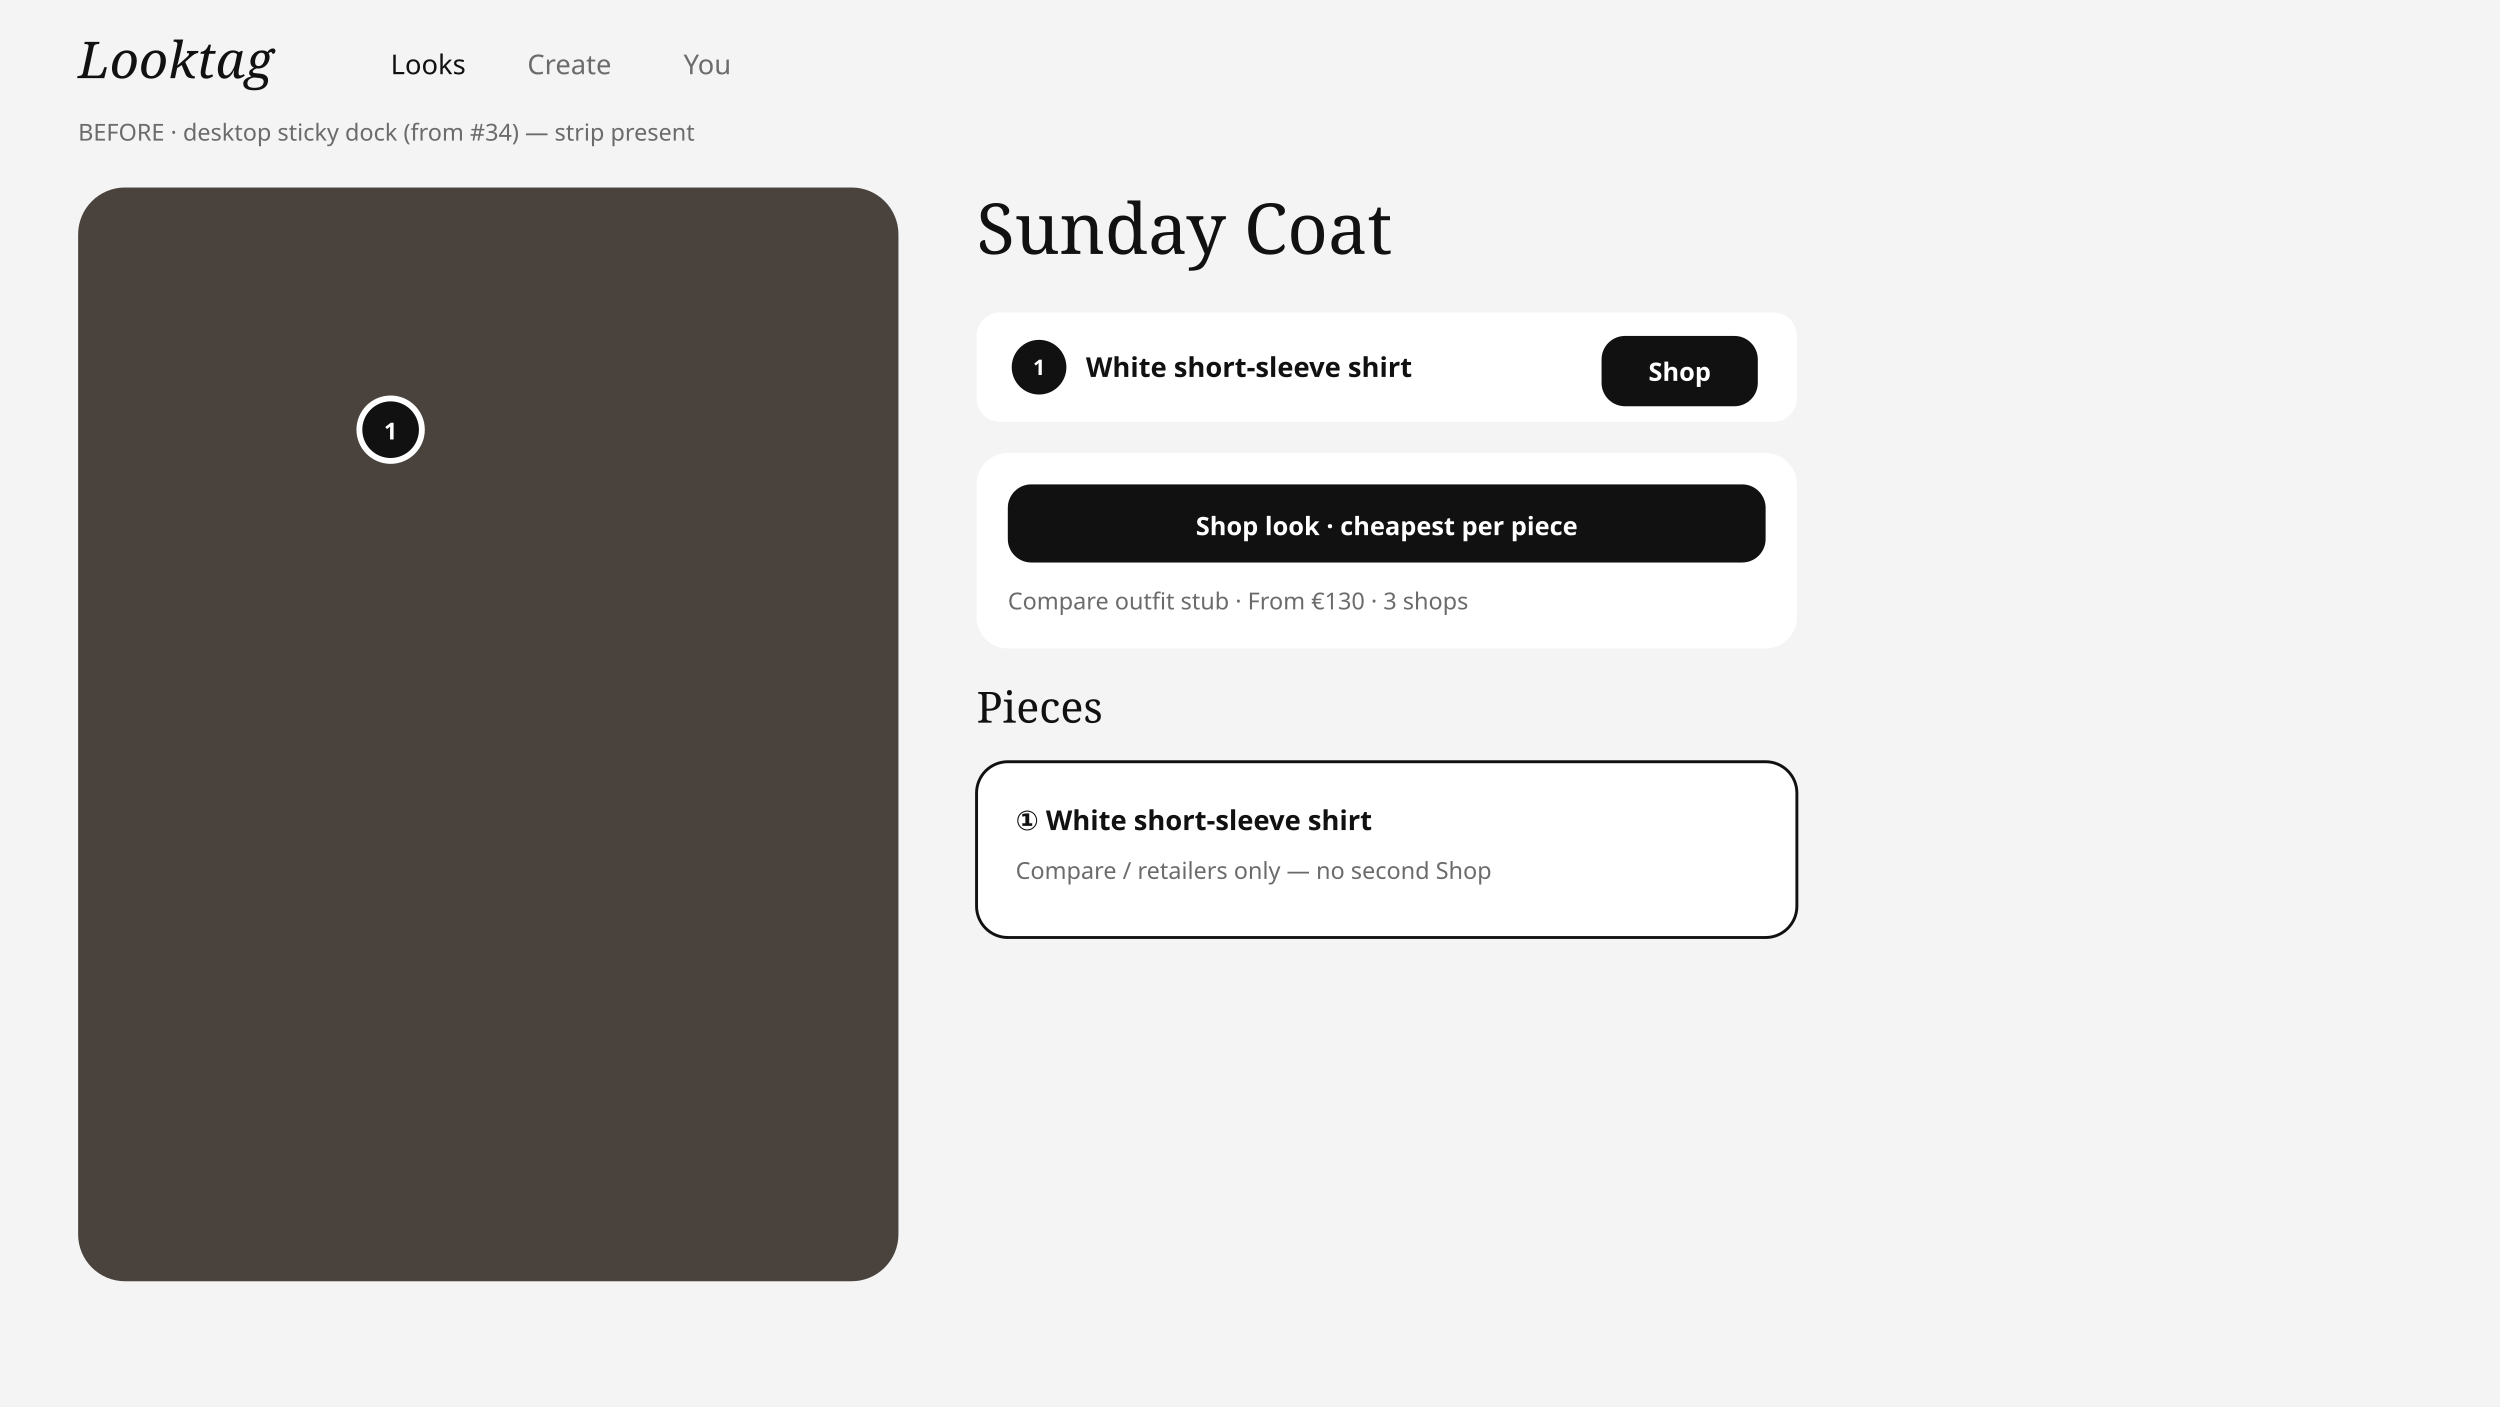
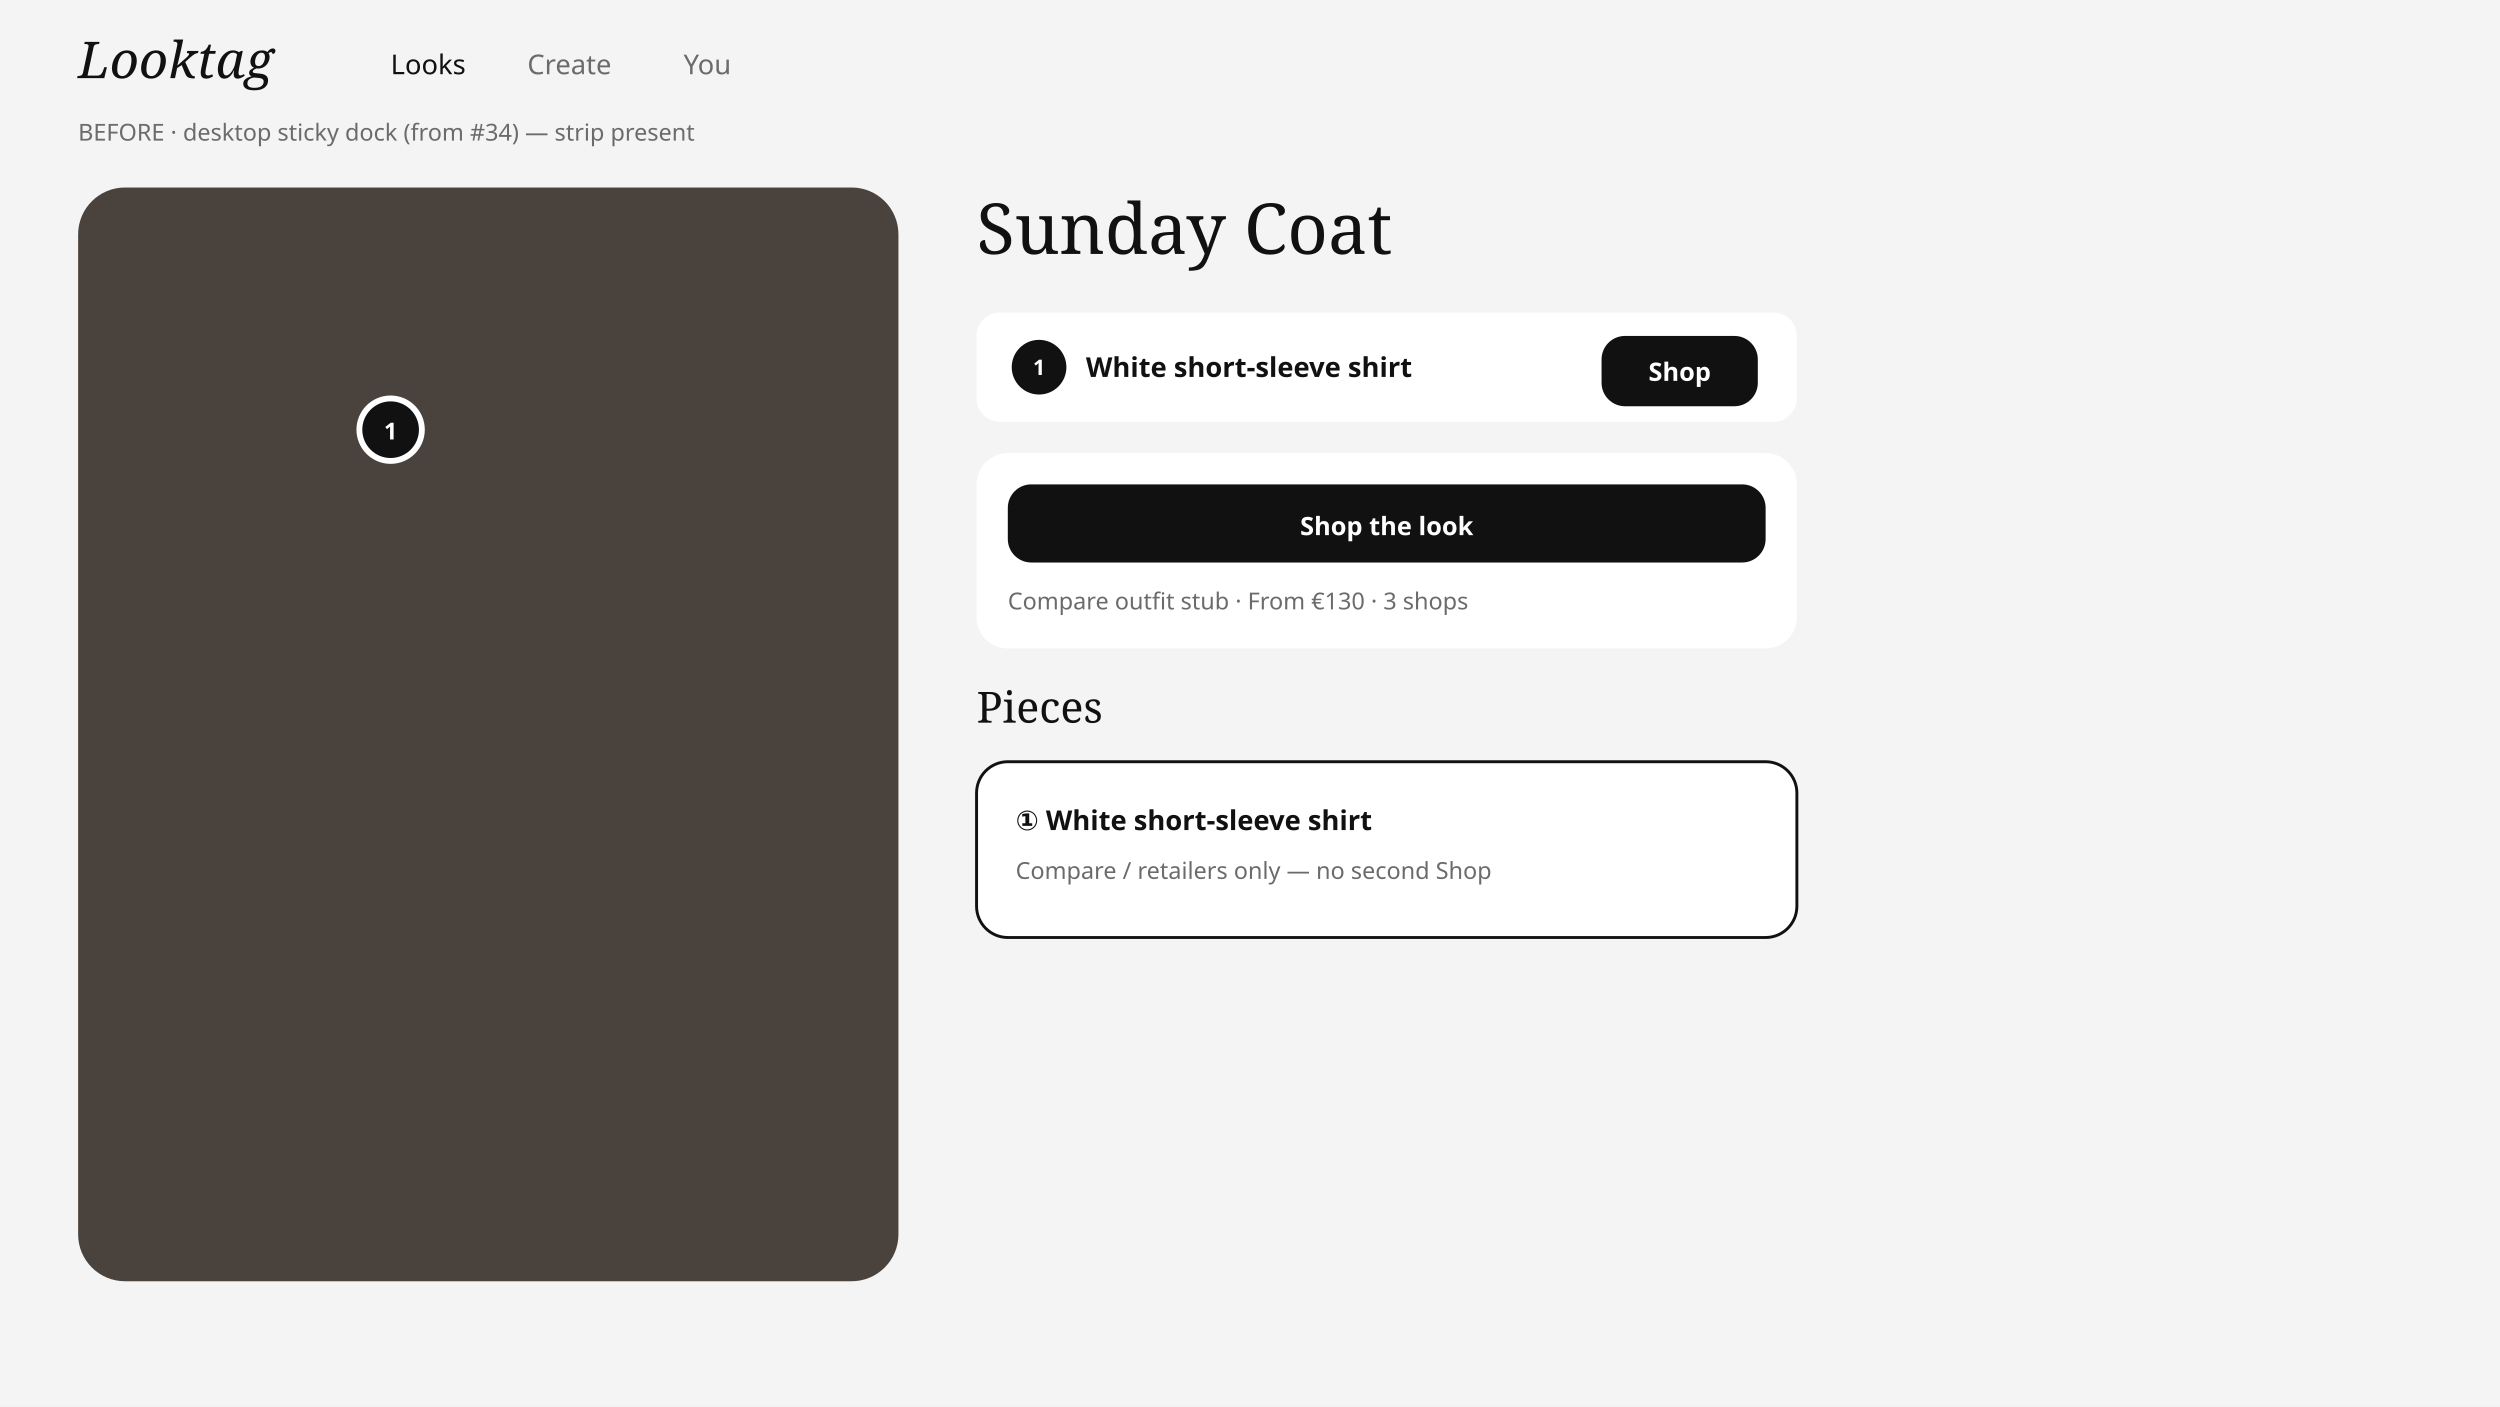
<svg xmlns="http://www.w3.org/2000/svg" width="1280" height="720" viewBox="0 0 1280 720">
  <rect width="1280" height="720" fill="#F4F4F4" />
  <text x="40" y="40" font-family="Georgia,serif" font-size="26" font-style="italic" fill="#111">Looktag</text>
  <text x="200" y="38" font-family="system-ui" font-size="14" fill="#111">Looks</text>
  <text x="270" y="38" font-family="system-ui" font-size="14" fill="#6B6B6B">Create</text>
  <text x="350" y="38" font-family="system-ui" font-size="14" fill="#6B6B6B">You</text>
  <text x="40" y="72" font-family="system-ui" font-size="12" fill="#6B6B6B">BEFORE · desktop sticky dock (from #34) — strip present</text>
  <rect x="40" y="96" width="420" height="560" rx="24" fill="#4a423c" />
  <circle cx="200" cy="220" r="16" fill="#111" stroke="#fff" stroke-width="3" />
  <text x="200" y="225" text-anchor="middle" font-family="system-ui" font-size="12" font-weight="700" fill="#fff">1</text>
  <text x="500" y="130" font-family="Georgia,serif" font-size="36" fill="#111">Sunday Coat</text>
  <rect x="500" y="160" width="420" height="56" rx="12" fill="#fff" />
  <circle cx="532" cy="188" r="14" fill="#111" />
  <text x="532" y="192" text-anchor="middle" font-family="system-ui" font-size="11" font-weight="700" fill="#fff">1</text>
  <text x="556" y="193" font-family="system-ui" font-size="14" font-weight="600" fill="#111">White short-sleeve shirt</text>
  <rect x="820" y="172" width="80" height="36" rx="12" fill="#111" />
  <text x="860" y="195" text-anchor="middle" font-family="system-ui" font-size="13" font-weight="600" fill="#fff">Shop</text>
  <rect x="500" y="232" width="420" height="100" rx="16" fill="#fff" />
  <rect x="516" y="248" width="388" height="40" rx="12" fill="#111" />
-   <text x="710" y="274" text-anchor="middle" font-family="system-ui" font-size="13" font-weight="600" fill="#fff">Shop look · cheapest per piece</text>
+   <text x="710" y="274" text-anchor="middle" font-family="system-ui" font-size="13" font-weight="600" fill="#fff">Shop the look</text>
  <text x="516" y="312" font-family="system-ui" font-size="12" fill="#6B6B6B">Compare outfit stub · From €130 · 3 shops</text>
  <text x="500" y="370" font-family="Georgia,serif" font-size="22" fill="#111">Pieces</text>
  <rect x="500" y="390" width="420" height="90" rx="16" fill="#fff" stroke="#111" stroke-width="1.5" />
  <text x="520" y="425" font-family="system-ui" font-size="14" font-weight="600" fill="#111">① White short-sleeve shirt</text>
  <text x="520" y="450" font-family="system-ui" font-size="12" fill="#6B6B6B">Compare / retailers only — no second Shop</text>
</svg>
